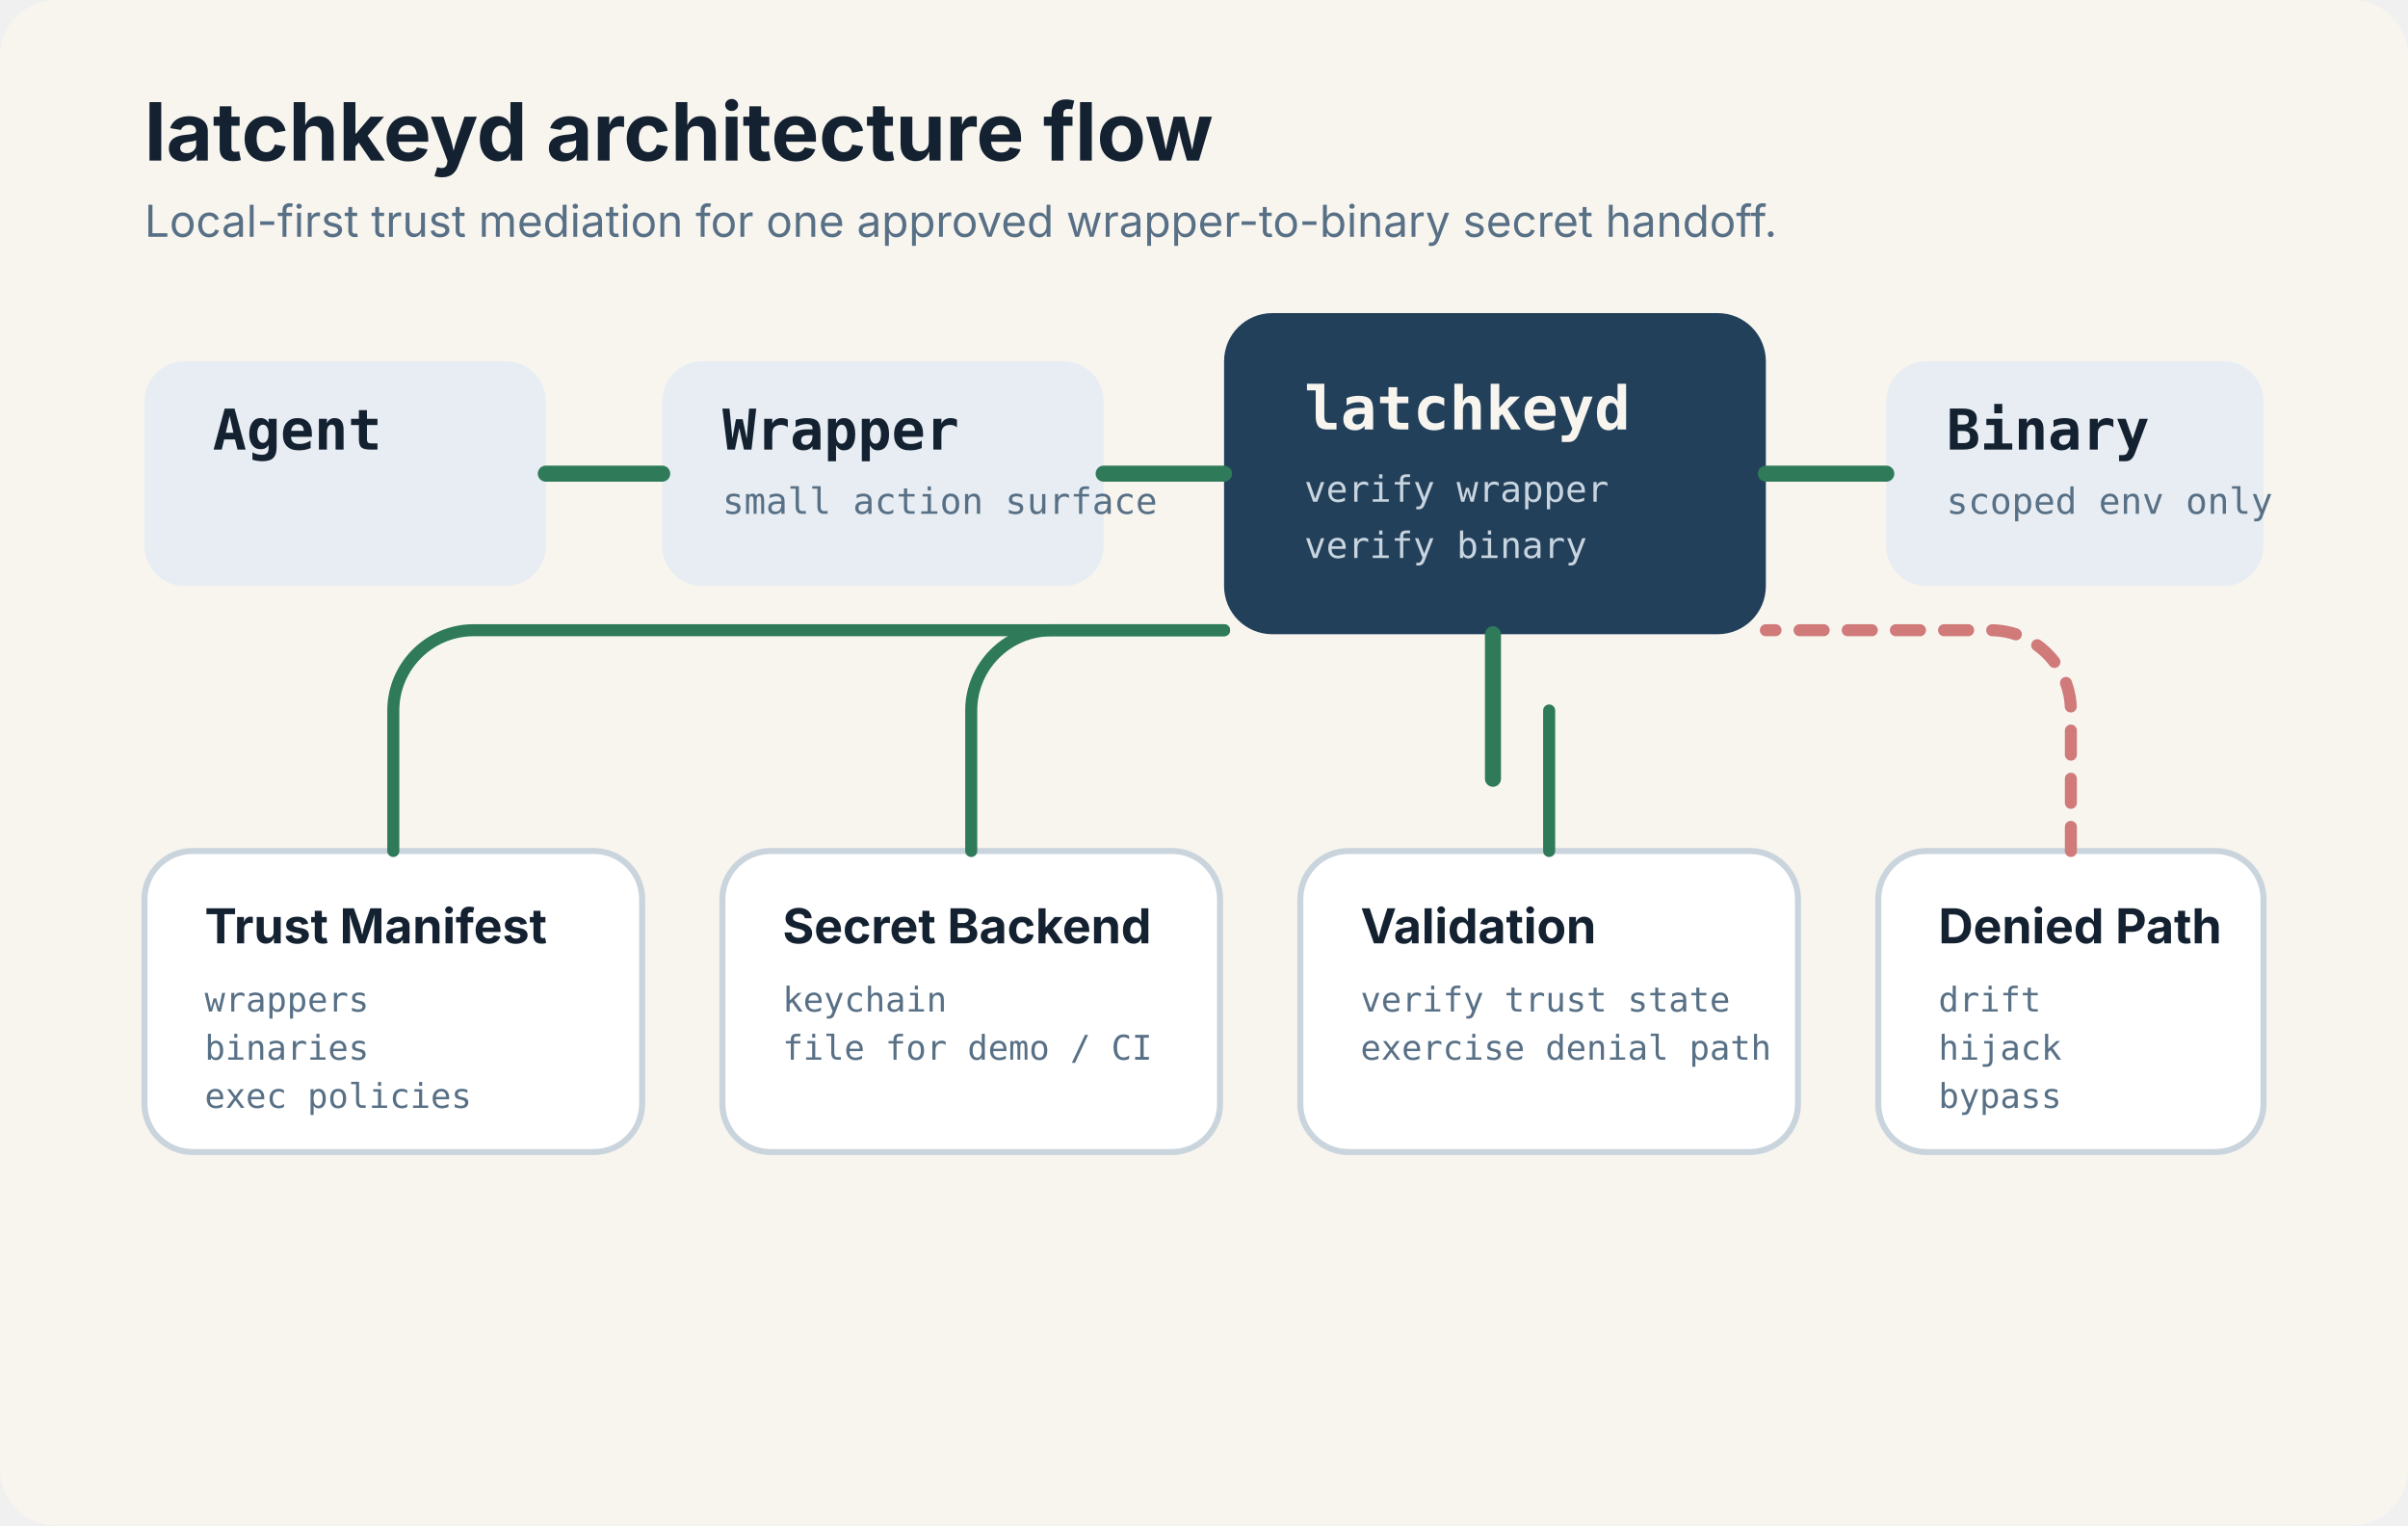
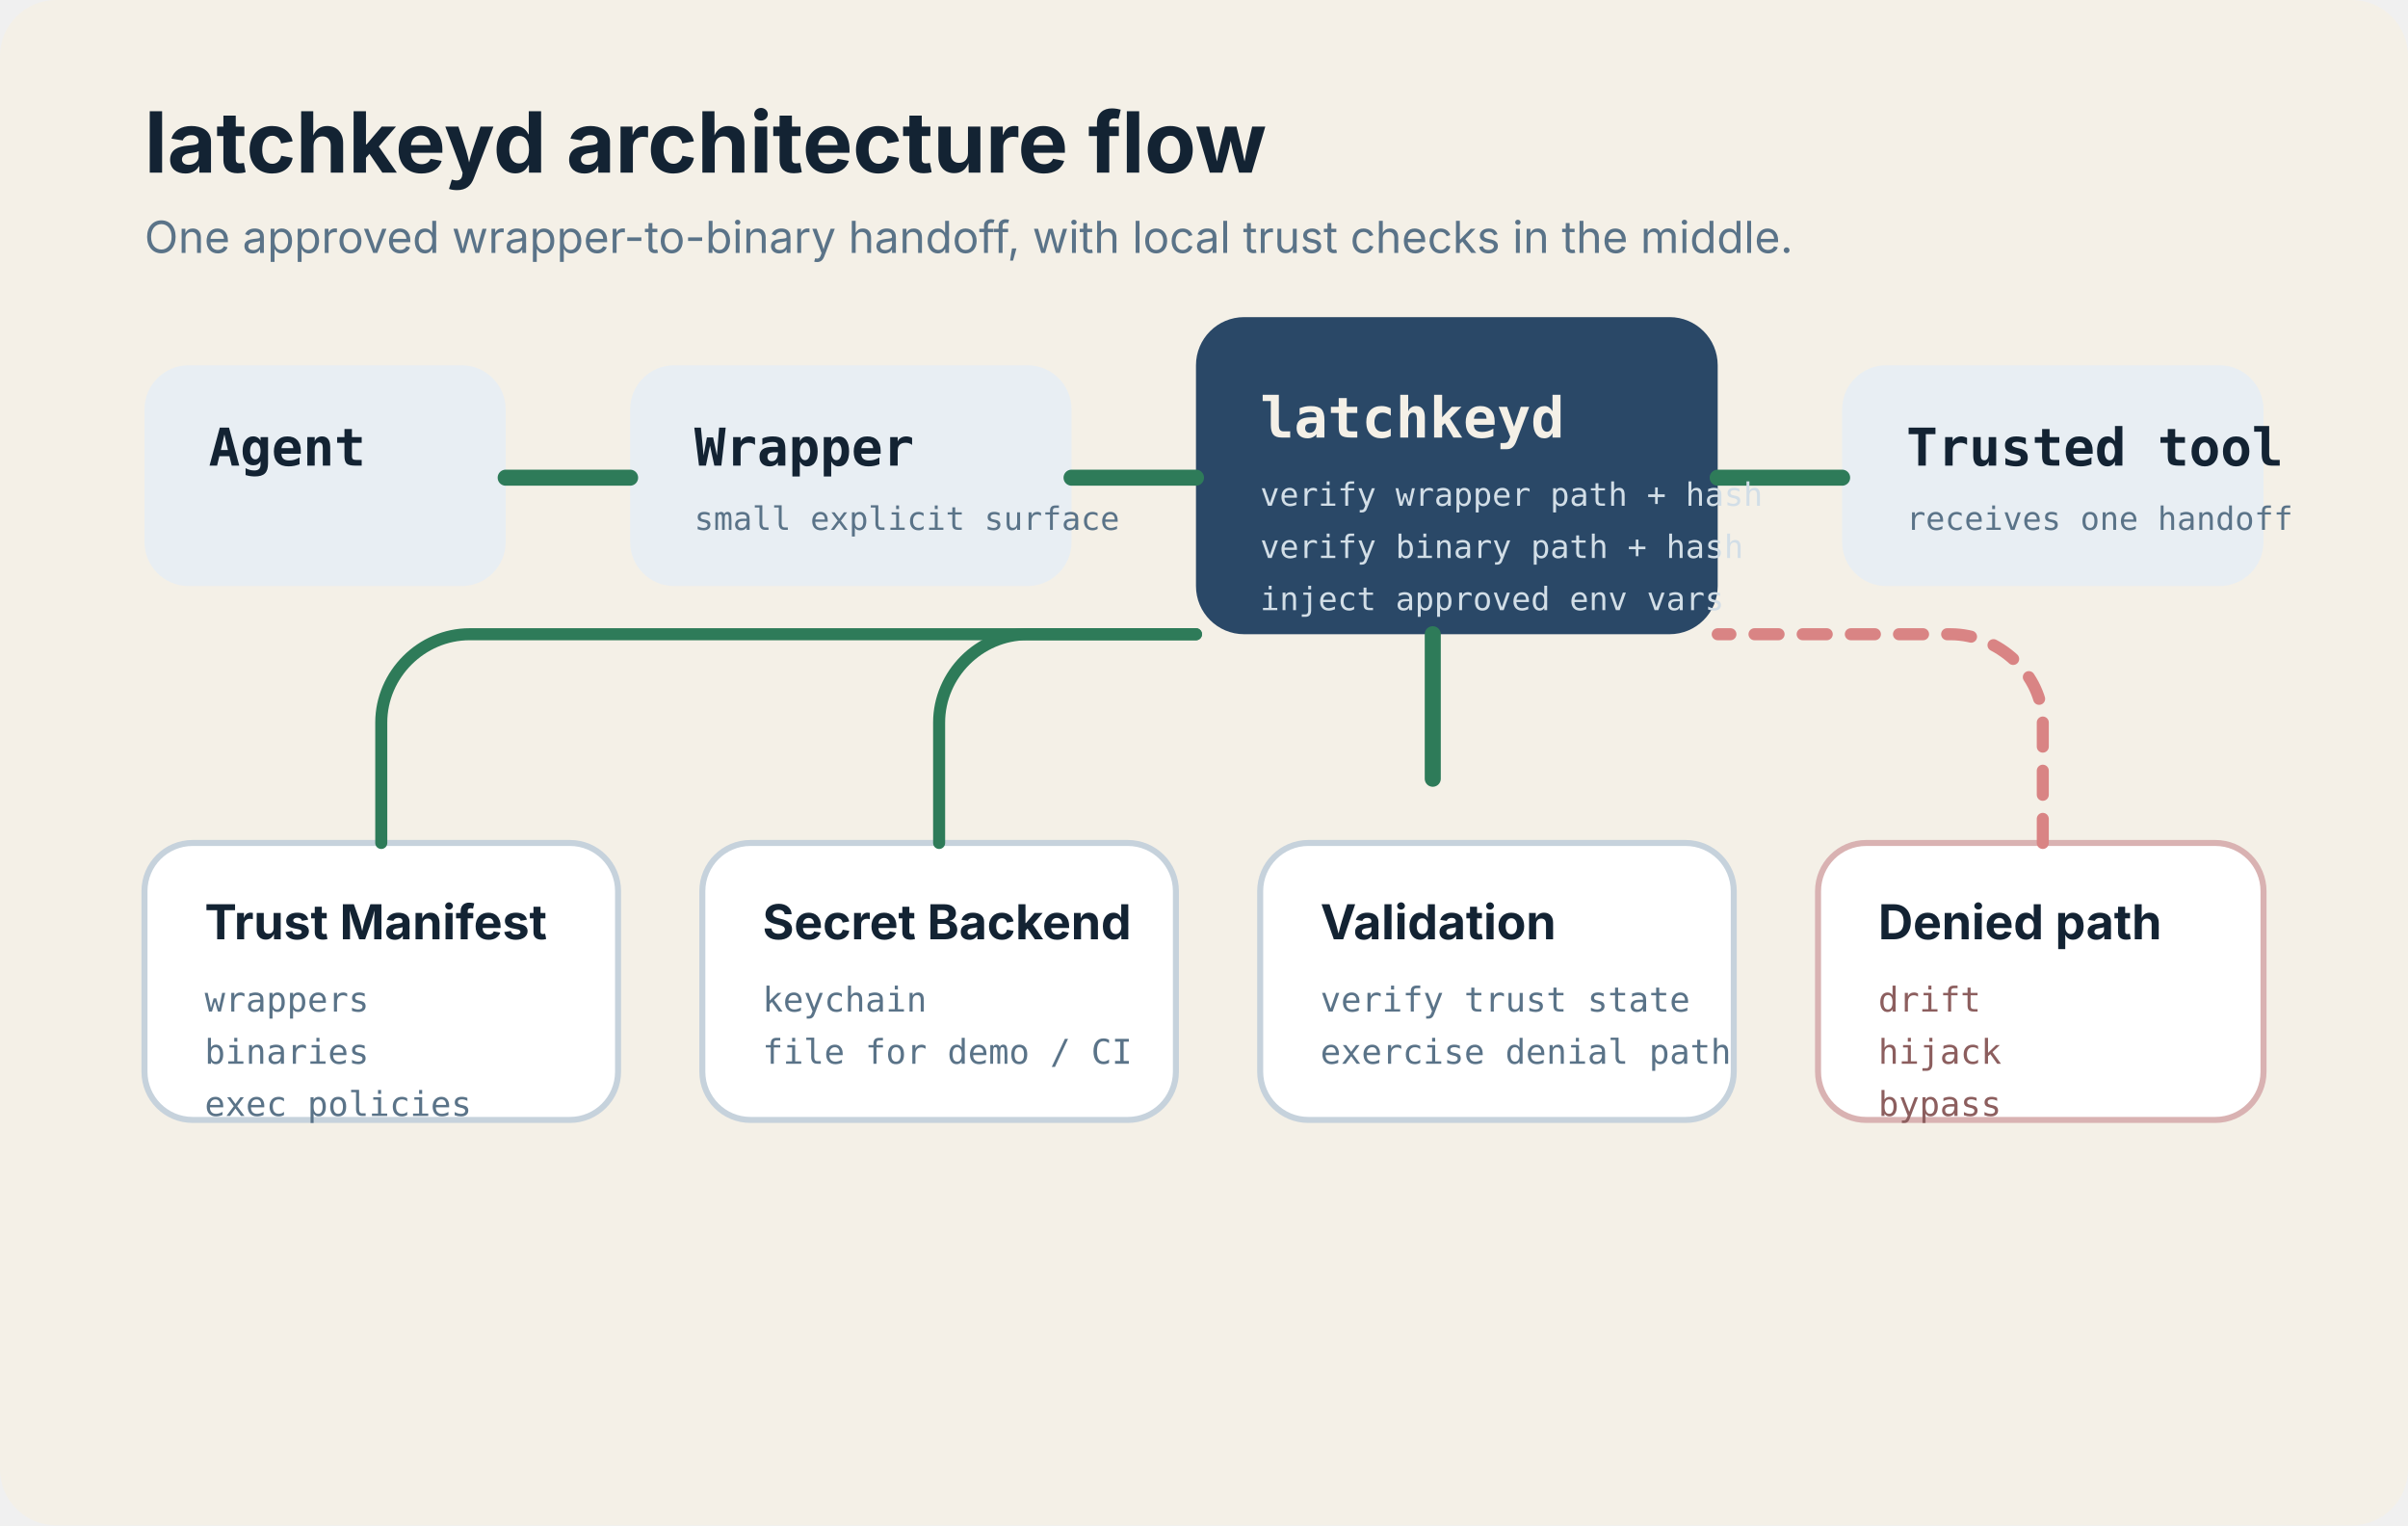
<svg xmlns="http://www.w3.org/2000/svg" width="1200" height="760" viewBox="0 0 1200 760" fill="none">
-   <rect width="1200" height="760" rx="28" fill="#F8F5EF" />
-   <text x="72" y="80" fill="#132131" font-family="Inter, Arial, sans-serif" font-size="40" font-weight="700">latchkeyd architecture flow</text>
-   <text x="72" y="118" fill="#587086" font-family="Inter, Arial, sans-serif" font-size="22">Local-first trust mediation for one approved wrapper-to-binary secret handoff.</text>
-   <rect x="72" y="180" width="200" height="112" rx="20" fill="#E7EDF2" />
-   <rect x="330" y="180" width="220" height="112" rx="20" fill="#E7EDF2" />
-   <rect x="610" y="156" width="270" height="160" rx="24" fill="#23405B" />
-   <rect x="940" y="180" width="188" height="112" rx="20" fill="#E7EDF2" />
-   <rect x="72" y="424" width="248" height="150" rx="24" fill="#FFFFFF" stroke="#C9D4DD" stroke-width="3" />
-   <rect x="360" y="424" width="248" height="150" rx="24" fill="#FFFFFF" stroke="#C9D4DD" stroke-width="3" />
-   <rect x="648" y="424" width="248" height="150" rx="24" fill="#FFFFFF" stroke="#C9D4DD" stroke-width="3" />
-   <rect x="936" y="424" width="192" height="150" rx="24" fill="#FFFFFF" stroke="#C9D4DD" stroke-width="3" />
-   <path d="M272 236H330" stroke="#2E7A59" stroke-width="8" stroke-linecap="round" />
-   <path d="M550 236H610" stroke="#2E7A59" stroke-width="8" stroke-linecap="round" />
-   <path d="M880 236H940" stroke="#2E7A59" stroke-width="8" stroke-linecap="round" />
-   <path d="M744 316V388" stroke="#2E7A59" stroke-width="8" stroke-linecap="round" />
-   <path d="M484 424V354C484 332 502 314 524 314H610" stroke="#2E7A59" stroke-width="6" stroke-linecap="round" />
-   <path d="M196 424V354C196 332 214 314 236 314H610" stroke="#2E7A59" stroke-width="6" stroke-linecap="round" />
-   <path d="M772 424V354" stroke="#2E7A59" stroke-width="6" stroke-linecap="round" />
-   <path d="M1032 424V354C1032 332 1014 314 992 314H880" stroke="#D07A7A" stroke-width="6" stroke-dasharray="12 12" stroke-linecap="round" />
-   <text x="106" y="224" fill="#132131" font-family="Menlo, Monaco, monospace" font-size="28" font-weight="700">Agent</text>
-   <text x="360" y="224" fill="#132131" font-family="Menlo, Monaco, monospace" font-size="28" font-weight="700">Wrapper</text>
-   <text x="360" y="256" fill="#587086" font-family="Menlo, Monaco, monospace" font-size="18">small action surface</text>
-   <text x="650" y="214" fill="#F8F5EF" font-family="Menlo, Monaco, monospace" font-size="30" font-weight="700">latchkeyd</text>
-   <text x="650" y="250" fill="#C8D5DF" font-family="Menlo, Monaco, monospace" font-size="18">verify wrapper</text>
-   <text x="650" y="278" fill="#C8D5DF" font-family="Menlo, Monaco, monospace" font-size="18">verify binary</text>
-   <text x="970" y="224" fill="#132131" font-family="Menlo, Monaco, monospace" font-size="28" font-weight="700">Binary</text>
-   <text x="970" y="256" fill="#587086" font-family="Menlo, Monaco, monospace" font-size="18">scoped env only</text>
-   <text x="102" y="470" fill="#132131" font-family="Inter, Arial, sans-serif" font-size="24" font-weight="700">Trust Manifest</text>
-   <text x="102" y="504" fill="#587086" font-family="Menlo, Monaco, monospace" font-size="17">wrappers</text>
-   <text x="102" y="528" fill="#587086" font-family="Menlo, Monaco, monospace" font-size="17">binaries</text>
-   <text x="102" y="552" fill="#587086" font-family="Menlo, Monaco, monospace" font-size="17">exec policies</text>
-   <text x="390" y="470" fill="#132131" font-family="Inter, Arial, sans-serif" font-size="24" font-weight="700">Secret Backend</text>
-   <text x="390" y="504" fill="#587086" font-family="Menlo, Monaco, monospace" font-size="17">keychain</text>
-   <text x="390" y="528" fill="#587086" font-family="Menlo, Monaco, monospace" font-size="17">file for demo / CI</text>
-   <text x="678" y="470" fill="#132131" font-family="Inter, Arial, sans-serif" font-size="24" font-weight="700">Validation</text>
-   <text x="678" y="504" fill="#587086" font-family="Menlo, Monaco, monospace" font-size="17">verify trust state</text>
-   <text x="678" y="528" fill="#587086" font-family="Menlo, Monaco, monospace" font-size="17">exercise denial path</text>
-   <text x="966" y="470" fill="#132131" font-family="Inter, Arial, sans-serif" font-size="24" font-weight="700">Denied Path</text>
-   <text x="966" y="504" fill="#587086" font-family="Menlo, Monaco, monospace" font-size="17">drift</text>
-   <text x="966" y="528" fill="#587086" font-family="Menlo, Monaco, monospace" font-size="17">hijack</text>
-   <text x="966" y="552" fill="#587086" font-family="Menlo, Monaco, monospace" font-size="17">bypass</text>
+   <rect width="1200" height="760" rx="28" fill="#F4F0E7" />
+   <text x="72" y="86" fill="#132333" font-family="Inter, Arial, sans-serif" font-size="42" font-weight="700">latchkeyd architecture flow</text>
+   <text x="72" y="126" fill="#5A7388" font-family="Inter, Arial, sans-serif" font-size="22">One approved wrapper-to-binary handoff, with local trust checks in the middle.</text>
+   <rect x="72" y="182" width="180" height="110" rx="22" fill="#E8EEF3" />
+   <rect x="314" y="182" width="220" height="110" rx="22" fill="#E8EEF3" />
+   <rect x="596" y="158" width="260" height="158" rx="24" fill="#2A4867" />
+   <rect x="918" y="182" width="210" height="110" rx="22" fill="#E8EEF3" />
+   <path d="M252 238H314" stroke="#2E7B59" stroke-width="8" stroke-linecap="round" />
+   <path d="M534 238H596" stroke="#2E7B59" stroke-width="8" stroke-linecap="round" />
+   <path d="M856 238H918" stroke="#2E7B59" stroke-width="8" stroke-linecap="round" />
+   <text x="104" y="232" fill="#132333" font-family="Menlo, Monaco, monospace" font-size="26" font-weight="700">Agent</text>
+   <text x="346" y="232" fill="#132333" font-family="Menlo, Monaco, monospace" font-size="26" font-weight="700">Wrapper</text>
+   <text x="346" y="264" fill="#5A7388" font-family="Menlo, Monaco, monospace" font-size="16">small explicit surface</text>
+   <text x="628" y="218" fill="#F4F0E7" font-family="Menlo, Monaco, monospace" font-size="28" font-weight="700">latchkeyd</text>
+   <text x="628" y="252" fill="#D2DEE7" font-family="Menlo, Monaco, monospace" font-size="16">verify wrapper path + hash</text>
+   <text x="628" y="278" fill="#D2DEE7" font-family="Menlo, Monaco, monospace" font-size="16">verify binary path + hash</text>
+   <text x="628" y="304" fill="#D2DEE7" font-family="Menlo, Monaco, monospace" font-size="16">inject approved env vars</text>
+   <text x="950" y="232" fill="#132333" font-family="Menlo, Monaco, monospace" font-size="26" font-weight="700">Trusted tool</text>
+   <text x="950" y="264" fill="#5A7388" font-family="Menlo, Monaco, monospace" font-size="16">receives one handoff</text>
+   <rect x="72" y="420" width="236" height="138" rx="24" fill="#FFFFFF" stroke="#C6D2DC" stroke-width="3" />
+   <rect x="350" y="420" width="236" height="138" rx="24" fill="#FFFFFF" stroke="#C6D2DC" stroke-width="3" />
+   <rect x="628" y="420" width="236" height="138" rx="24" fill="#FFFFFF" stroke="#C6D2DC" stroke-width="3" />
+   <rect x="906" y="420" width="222" height="138" rx="24" fill="#FFFFFF" stroke="#D9B2B2" stroke-width="3" />
+   <path d="M714 316V388" stroke="#2E7B59" stroke-width="8" stroke-linecap="round" />
+   <path d="M190 420V360C190 336 210 316 234 316H596" stroke="#2E7B59" stroke-width="6" stroke-linecap="round" />
+   <path d="M468 420V360C468 336 488 316 512 316H596" stroke="#2E7B59" stroke-width="6" stroke-linecap="round" />
+   <path d="M1018 420V360C1018 336 996 316 972 316H856" stroke="#D98484" stroke-width="6" stroke-dasharray="12 12" stroke-linecap="round" />
+   <text x="102" y="468" fill="#132333" font-family="Inter, Arial, sans-serif" font-size="24" font-weight="700">Trust Manifest</text>
+   <text x="102" y="504" fill="#5A7388" font-family="Menlo, Monaco, monospace" font-size="17">wrappers</text>
+   <text x="102" y="530" fill="#5A7388" font-family="Menlo, Monaco, monospace" font-size="17">binaries</text>
+   <text x="102" y="556" fill="#5A7388" font-family="Menlo, Monaco, monospace" font-size="17">exec policies</text>
+   <text x="380" y="468" fill="#132333" font-family="Inter, Arial, sans-serif" font-size="24" font-weight="700">Secret Backend</text>
+   <text x="380" y="504" fill="#5A7388" font-family="Menlo, Monaco, monospace" font-size="17">keychain</text>
+   <text x="380" y="530" fill="#5A7388" font-family="Menlo, Monaco, monospace" font-size="17">file for demo / CI</text>
+   <text x="658" y="468" fill="#132333" font-family="Inter, Arial, sans-serif" font-size="24" font-weight="700">Validation</text>
+   <text x="658" y="504" fill="#5A7388" font-family="Menlo, Monaco, monospace" font-size="17">verify trust state</text>
+   <text x="658" y="530" fill="#5A7388" font-family="Menlo, Monaco, monospace" font-size="17">exercise denial path</text>
+   <text x="936" y="468" fill="#132333" font-family="Inter, Arial, sans-serif" font-size="24" font-weight="700">Denied path</text>
+   <text x="936" y="504" fill="#8C5E5E" font-family="Menlo, Monaco, monospace" font-size="17">drift</text>
+   <text x="936" y="530" fill="#8C5E5E" font-family="Menlo, Monaco, monospace" font-size="17">hijack</text>
+   <text x="936" y="556" fill="#8C5E5E" font-family="Menlo, Monaco, monospace" font-size="17">bypass</text>
</svg>
